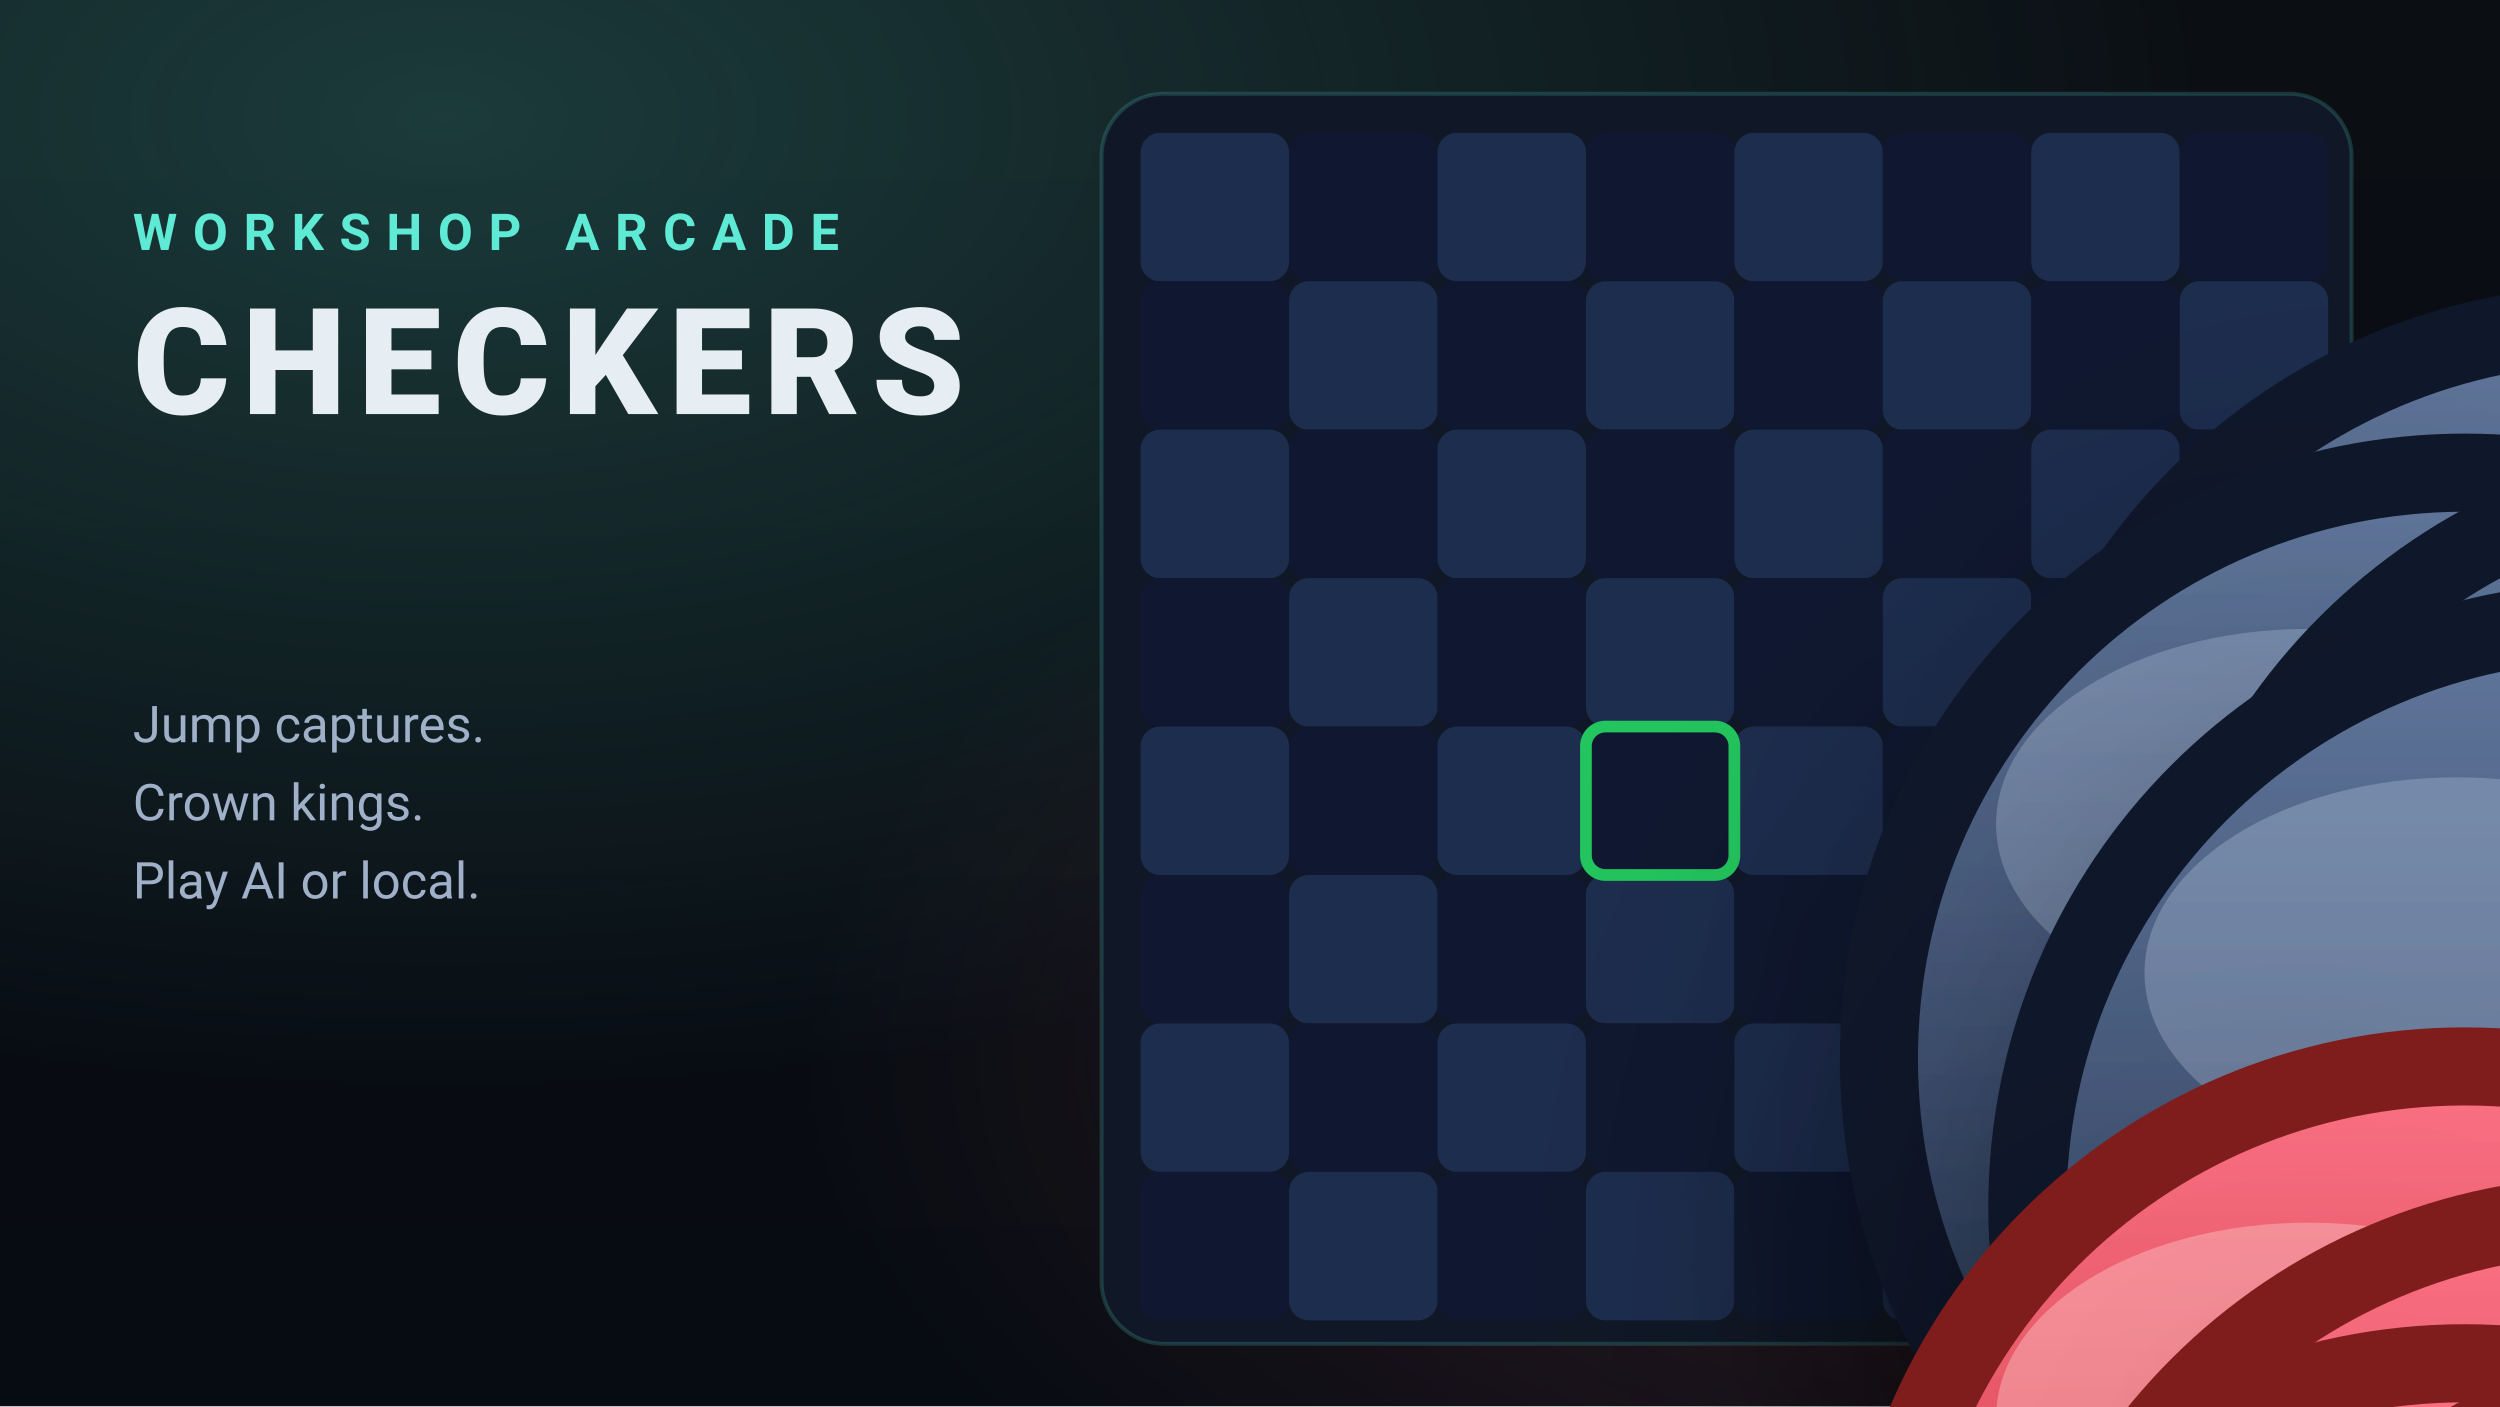
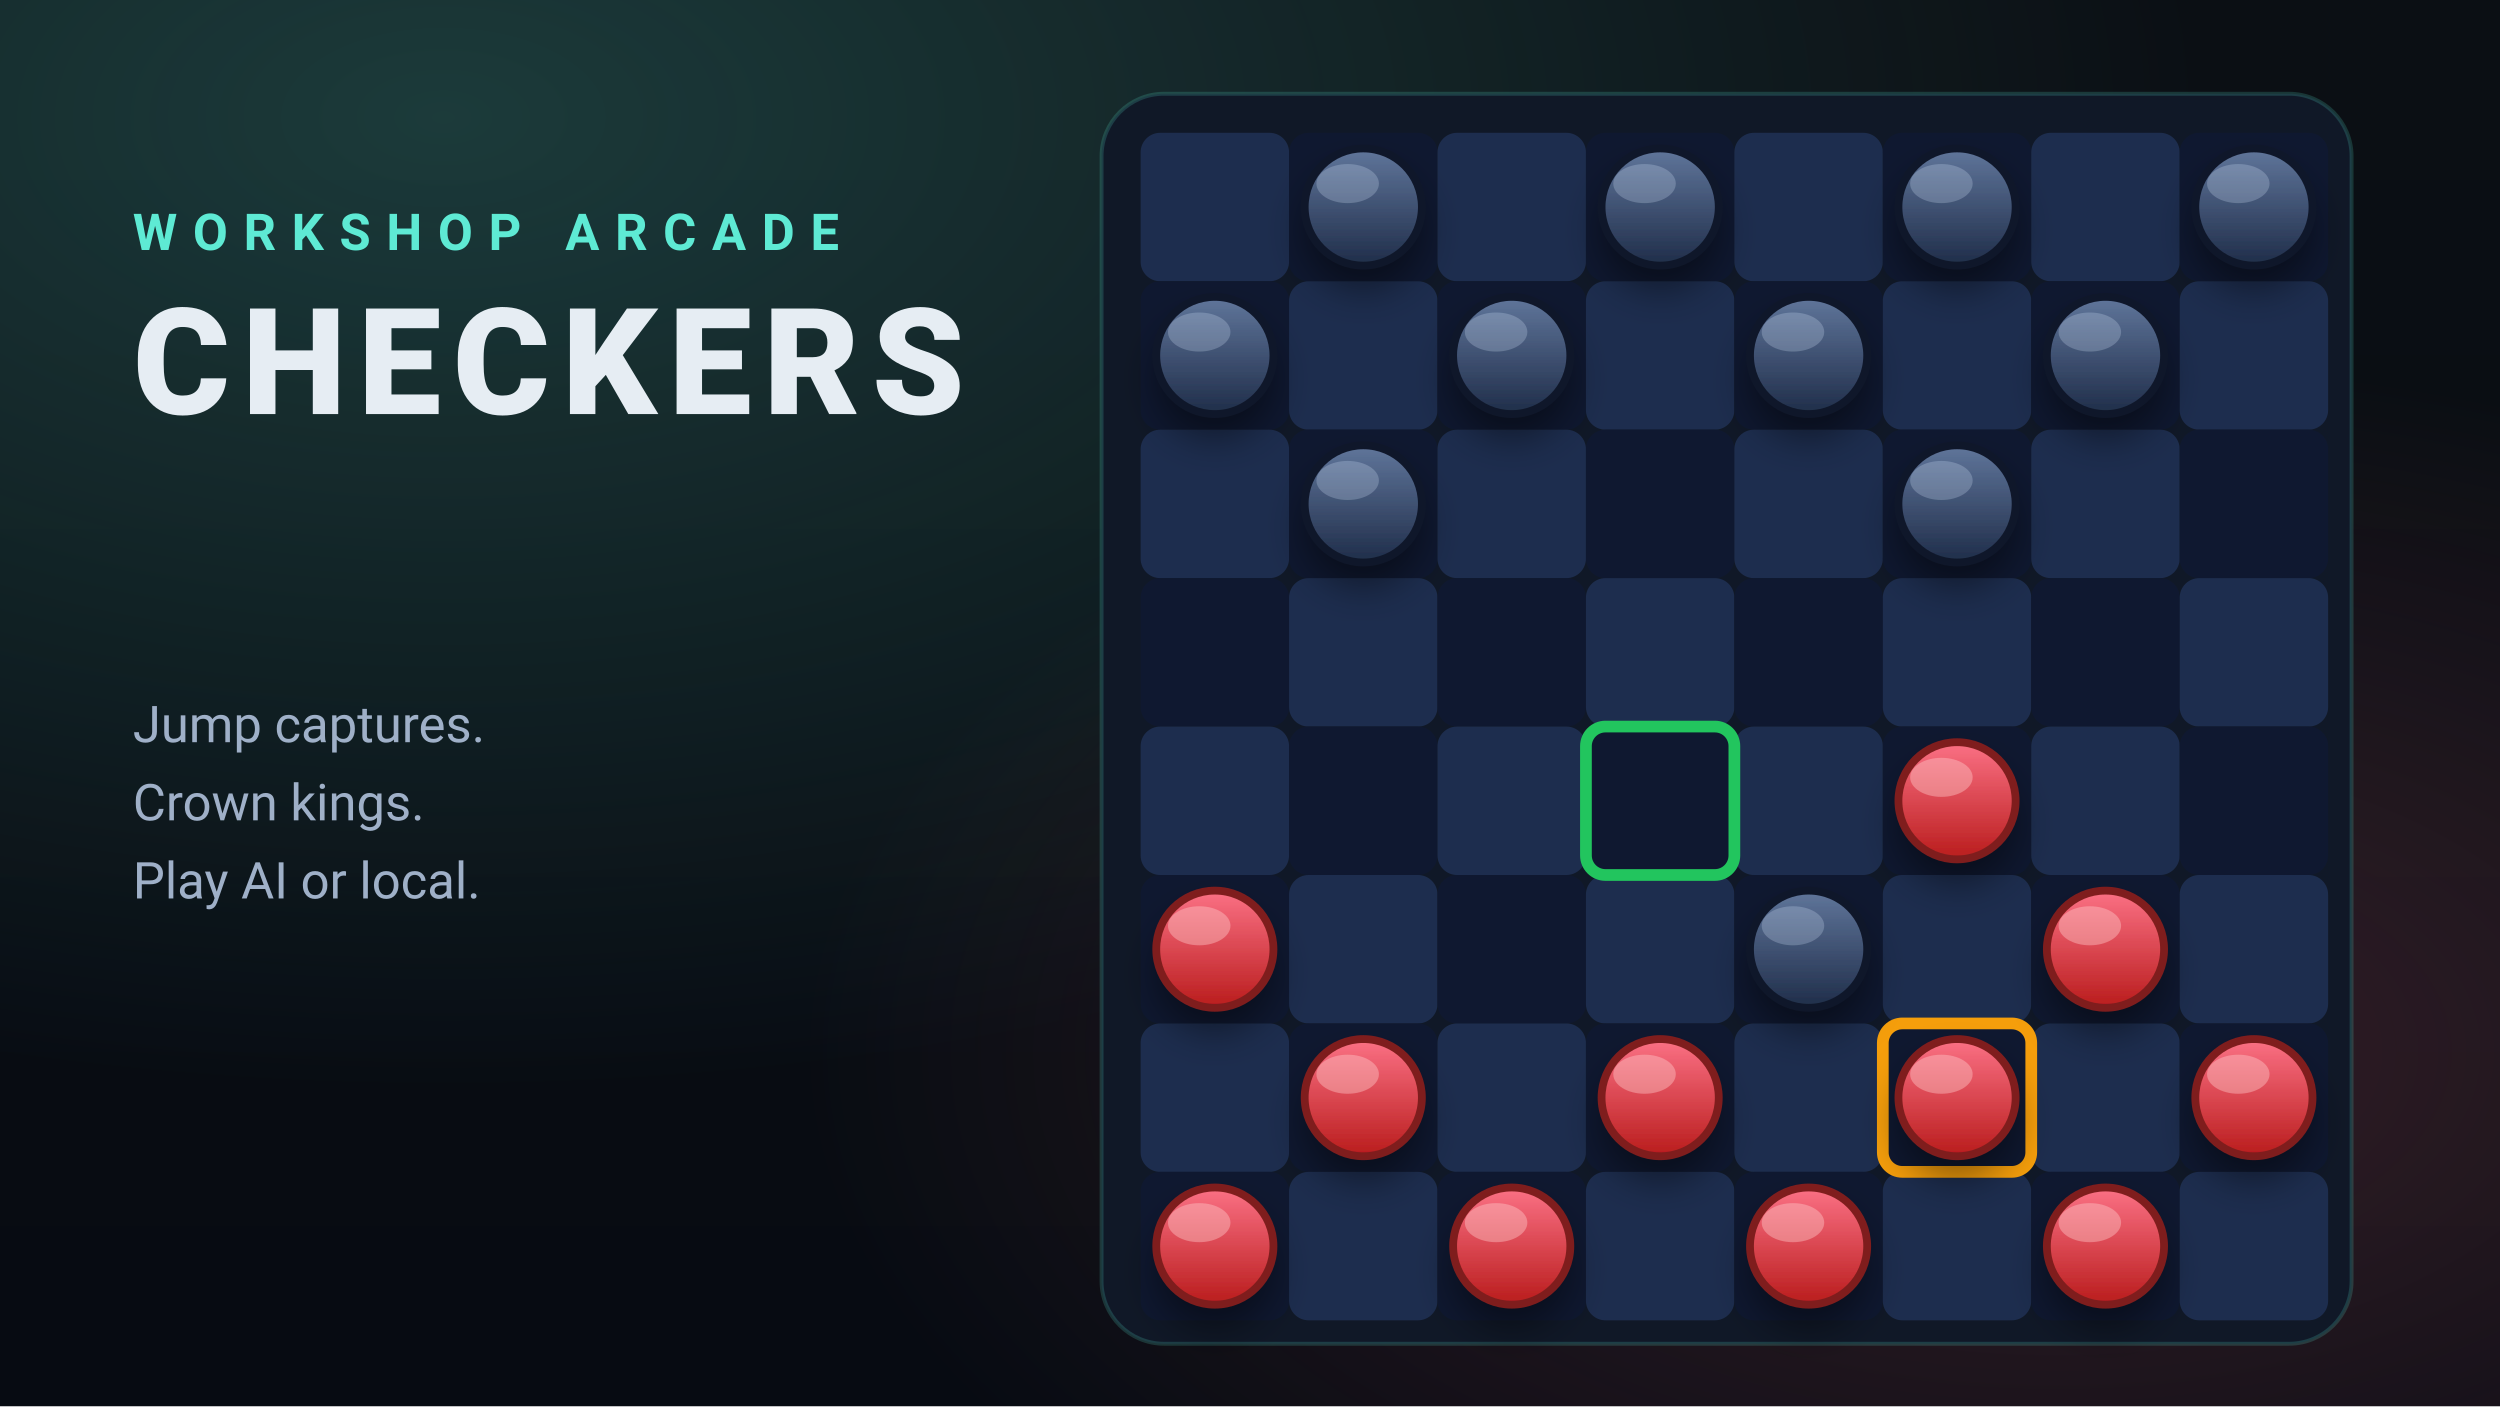
<svg xmlns="http://www.w3.org/2000/svg" viewBox="0 0 640 360" width="640" height="360">
  <defs>
    <linearGradient id="bg" x1="0" y1="0" x2="0" y2="1">
      <stop offset="0" stop-color="#0b0f14" />
      <stop offset="1" stop-color="#070b12" />
    </linearGradient>
    <radialGradient id="teal-glow" cx="0.18" cy="0.08" r="0.7">
      <stop offset="0" stop-color="#5eead4" stop-opacity="0.2" />
      <stop offset="1" stop-color="#5eead4" stop-opacity="0" />
    </radialGradient>
    <radialGradient id="red-glow" cx="0.82" cy="0.75" r="0.5">
      <stop offset="0" stop-color="#fb7185" stop-opacity="0.18" />
      <stop offset="1" stop-color="#fb7185" stop-opacity="0" />
    </radialGradient>
    <linearGradient id="red-piece" x1="0" y1="0" x2="0" y2="1">
      <stop offset="0" stop-color="#fb7185" />
      <stop offset="1" stop-color="#b91c1c" />
    </linearGradient>
    <linearGradient id="black-piece" x1="0" y1="0" x2="0" y2="1">
      <stop offset="0" stop-color="#60769b" />
      <stop offset="1" stop-color="#1f2d49" />
    </linearGradient>
    <filter id="shadow" x="-50%" y="-50%" width="200%" height="200%">
      <feDropShadow dx="0" dy="6" stdDeviation="5" flood-color="#000000" flood-opacity="0.45" />
    </filter>
-     <symbol id="red-man" viewBox="-18 -18 36 36">
+     <g id="red-man">
      <circle r="15" fill="url(#red-piece)" filter="url(#shadow)" />
      <ellipse cx="-4" cy="-6" rx="8" ry="5" fill="#fecaca" opacity="0.42" />
      <circle r="15" fill="none" stroke="#7f1d1d" stroke-width="2" />
-     </symbol>
-     <symbol id="black-man" viewBox="-18 -18 36 36">
+     </g>
+     <g id="black-man">
      <circle r="15" fill="url(#black-piece)" filter="url(#shadow)" />
      <ellipse cx="-4" cy="-6" rx="8" ry="5" fill="#dbeafe" opacity="0.24" />
      <circle r="15" fill="none" stroke="#0f172a" stroke-width="2" />
-     </symbol>
+     </g>
  </defs>
  <rect width="640" height="360" fill="url(#bg)" />
  <rect width="640" height="360" fill="url(#teal-glow)" />
  <rect width="640" height="360" fill="url(#red-glow)" />
  <g transform="translate(292 34)">
    <rect x="-10" y="-10" width="320" height="320" rx="16" fill="#101827" stroke="rgba(94,234,212,0.18)" />
    <g>
      <rect x="0" y="0" width="38" height="38" rx="5" fill="#1d2d4e" />
      <rect x="38" y="0" width="38" height="38" rx="5" fill="#0f1830" />
      <rect x="76" y="0" width="38" height="38" rx="5" fill="#1d2d4e" />
      <rect x="114" y="0" width="38" height="38" rx="5" fill="#0f1830" />
      <rect x="152" y="0" width="38" height="38" rx="5" fill="#1d2d4e" />
      <rect x="190" y="0" width="38" height="38" rx="5" fill="#0f1830" />
      <rect x="228" y="0" width="38" height="38" rx="5" fill="#1d2d4e" />
      <rect x="266" y="0" width="38" height="38" rx="5" fill="#0f1830" />
      <rect x="0" y="38" width="38" height="38" rx="5" fill="#0f1830" />
      <rect x="38" y="38" width="38" height="38" rx="5" fill="#1d2d4e" />
      <rect x="76" y="38" width="38" height="38" rx="5" fill="#0f1830" />
      <rect x="114" y="38" width="38" height="38" rx="5" fill="#1d2d4e" />
      <rect x="152" y="38" width="38" height="38" rx="5" fill="#0f1830" />
      <rect x="190" y="38" width="38" height="38" rx="5" fill="#1d2d4e" />
      <rect x="228" y="38" width="38" height="38" rx="5" fill="#0f1830" />
      <rect x="266" y="38" width="38" height="38" rx="5" fill="#1d2d4e" />
      <rect x="0" y="76" width="38" height="38" rx="5" fill="#1d2d4e" />
      <rect x="38" y="76" width="38" height="38" rx="5" fill="#0f1830" />
      <rect x="76" y="76" width="38" height="38" rx="5" fill="#1d2d4e" />
      <rect x="114" y="76" width="38" height="38" rx="5" fill="#0f1830" />
      <rect x="152" y="76" width="38" height="38" rx="5" fill="#1d2d4e" />
      <rect x="190" y="76" width="38" height="38" rx="5" fill="#0f1830" />
      <rect x="228" y="76" width="38" height="38" rx="5" fill="#1d2d4e" />
      <rect x="266" y="76" width="38" height="38" rx="5" fill="#0f1830" />
      <rect x="0" y="114" width="38" height="38" rx="5" fill="#0f1830" />
      <rect x="38" y="114" width="38" height="38" rx="5" fill="#1d2d4e" />
      <rect x="76" y="114" width="38" height="38" rx="5" fill="#0f1830" />
      <rect x="114" y="114" width="38" height="38" rx="5" fill="#1d2d4e" />
      <rect x="152" y="114" width="38" height="38" rx="5" fill="#0f1830" />
      <rect x="190" y="114" width="38" height="38" rx="5" fill="#1d2d4e" />
      <rect x="228" y="114" width="38" height="38" rx="5" fill="#0f1830" />
      <rect x="266" y="114" width="38" height="38" rx="5" fill="#1d2d4e" />
      <rect x="0" y="152" width="38" height="38" rx="5" fill="#1d2d4e" />
      <rect x="38" y="152" width="38" height="38" rx="5" fill="#0f1830" />
      <rect x="76" y="152" width="38" height="38" rx="5" fill="#1d2d4e" />
      <rect x="114" y="152" width="38" height="38" rx="5" fill="#0f1830" />
      <rect x="152" y="152" width="38" height="38" rx="5" fill="#1d2d4e" />
      <rect x="190" y="152" width="38" height="38" rx="5" fill="#0f1830" />
      <rect x="228" y="152" width="38" height="38" rx="5" fill="#1d2d4e" />
      <rect x="266" y="152" width="38" height="38" rx="5" fill="#0f1830" />
      <rect x="0" y="190" width="38" height="38" rx="5" fill="#0f1830" />
      <rect x="38" y="190" width="38" height="38" rx="5" fill="#1d2d4e" />
      <rect x="76" y="190" width="38" height="38" rx="5" fill="#0f1830" />
      <rect x="114" y="190" width="38" height="38" rx="5" fill="#1d2d4e" />
      <rect x="152" y="190" width="38" height="38" rx="5" fill="#0f1830" />
      <rect x="190" y="190" width="38" height="38" rx="5" fill="#1d2d4e" />
      <rect x="228" y="190" width="38" height="38" rx="5" fill="#0f1830" />
      <rect x="266" y="190" width="38" height="38" rx="5" fill="#1d2d4e" />
      <rect x="0" y="228" width="38" height="38" rx="5" fill="#1d2d4e" />
      <rect x="38" y="228" width="38" height="38" rx="5" fill="#0f1830" />
      <rect x="76" y="228" width="38" height="38" rx="5" fill="#1d2d4e" />
      <rect x="114" y="228" width="38" height="38" rx="5" fill="#0f1830" />
      <rect x="152" y="228" width="38" height="38" rx="5" fill="#1d2d4e" />
      <rect x="190" y="228" width="38" height="38" rx="5" fill="#0f1830" />
      <rect x="228" y="228" width="38" height="38" rx="5" fill="#1d2d4e" />
      <rect x="266" y="228" width="38" height="38" rx="5" fill="#0f1830" />
      <rect x="0" y="266" width="38" height="38" rx="5" fill="#0f1830" />
      <rect x="38" y="266" width="38" height="38" rx="5" fill="#1d2d4e" />
      <rect x="76" y="266" width="38" height="38" rx="5" fill="#0f1830" />
      <rect x="114" y="266" width="38" height="38" rx="5" fill="#1d2d4e" />
      <rect x="152" y="266" width="38" height="38" rx="5" fill="#0f1830" />
      <rect x="190" y="266" width="38" height="38" rx="5" fill="#1d2d4e" />
      <rect x="228" y="266" width="38" height="38" rx="5" fill="#0f1830" />
      <rect x="266" y="266" width="38" height="38" rx="5" fill="#1d2d4e" />
    </g>
    <rect x="114" y="152" width="38" height="38" rx="5" fill="none" stroke="#22c55e" stroke-width="3" />
    <rect x="190" y="228" width="38" height="38" rx="5" fill="none" stroke="#f59e0b" stroke-width="3" />
    <use href="#black-man" x="57" y="19" />
    <use href="#black-man" x="133" y="19" />
    <use href="#black-man" x="209" y="19" />
    <use href="#black-man" x="285" y="19" />
    <use href="#black-man" x="19" y="57" />
    <use href="#black-man" x="95" y="57" />
    <use href="#black-man" x="171" y="57" />
    <use href="#black-man" x="247" y="57" />
    <use href="#black-man" x="57" y="95" />
    <use href="#black-man" x="209" y="95" />
    <use href="#red-man" x="209" y="171" />
    <use href="#red-man" x="19" y="209" />
    <use href="#black-man" x="171" y="209" />
    <use href="#red-man" x="247" y="209" />
    <use href="#red-man" x="57" y="247" />
    <use href="#red-man" x="133" y="247" />
    <use href="#red-man" x="209" y="247" />
    <use href="#red-man" x="285" y="247" />
    <use href="#red-man" x="19" y="285" />
    <use href="#red-man" x="95" y="285" />
    <use href="#red-man" x="171" y="285" />
    <use href="#red-man" x="247" y="285" />
  </g>
  <g font-family="ui-sans-serif, system-ui, -apple-system, 'Segoe UI', Roboto, Helvetica, Arial, sans-serif">
    <text x="34" y="64" font-size="13" letter-spacing="4" fill="#5eead4" font-weight="700">WORKSHOP ARCADE</text>
    <text x="34" y="106" font-size="38" letter-spacing="3" fill="#e6edf3" font-weight="800">CHECKERS</text>
    <text x="34" y="190" font-size="13" fill="#9fb0c8">Jump captures.</text>
    <text x="34" y="210" font-size="13" fill="#9fb0c8">Crown kings.</text>
    <text x="34" y="230" font-size="13" fill="#9fb0c8">Play AI or local.</text>
  </g>
</svg>
